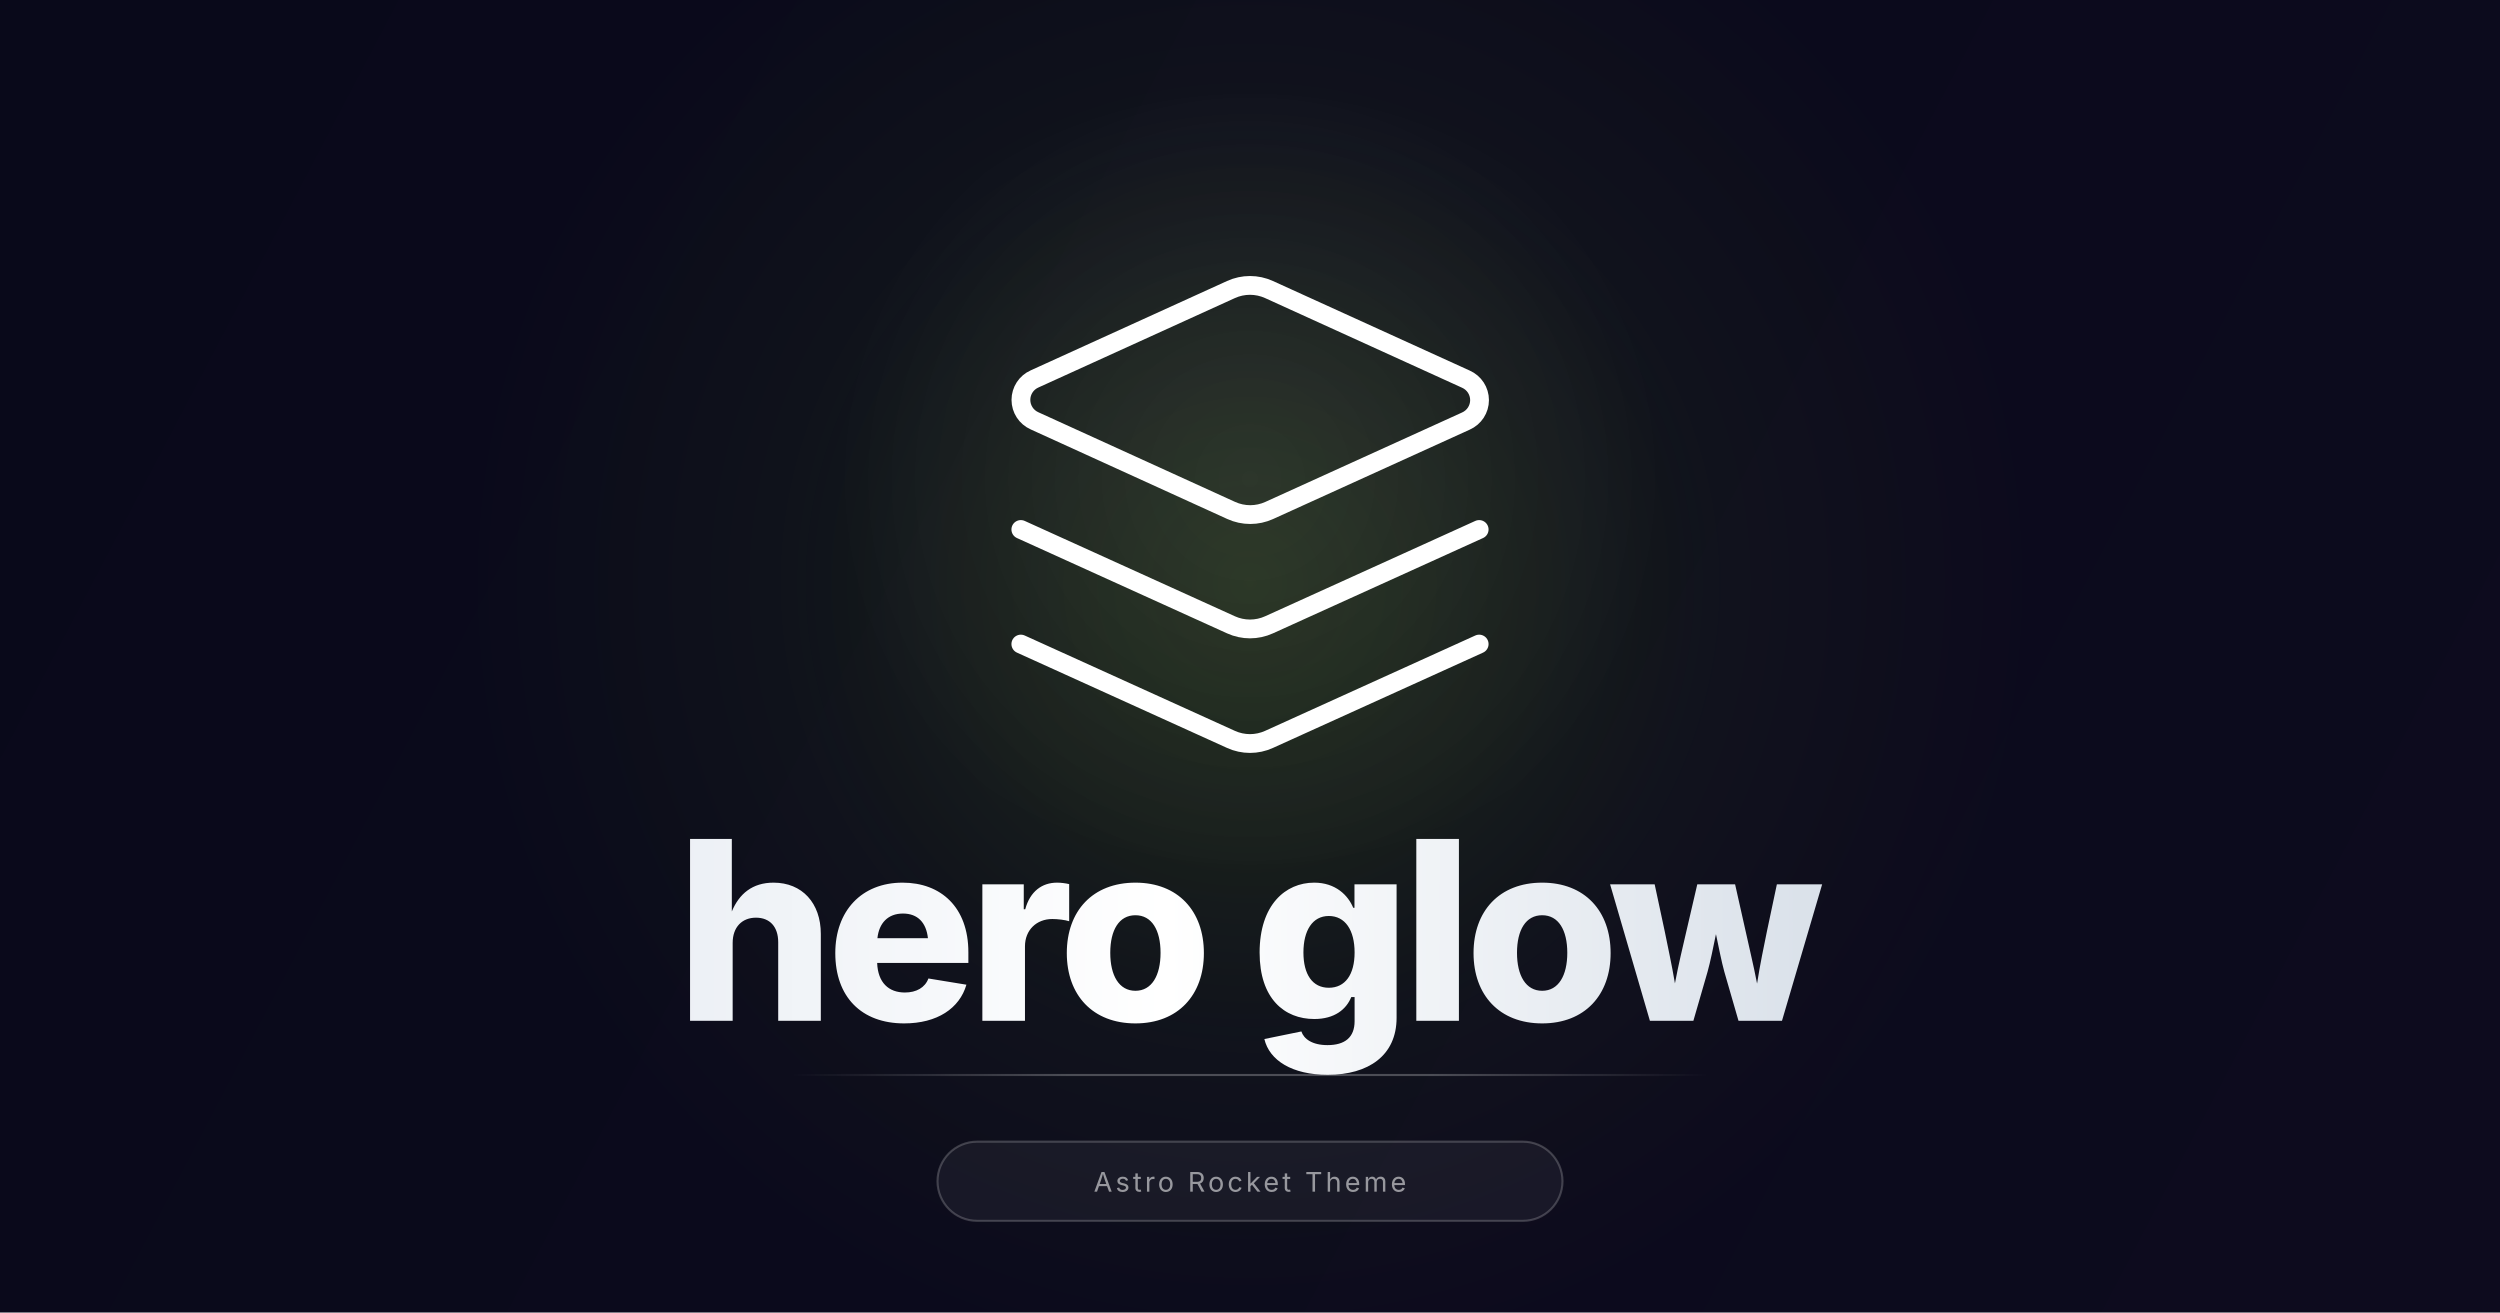
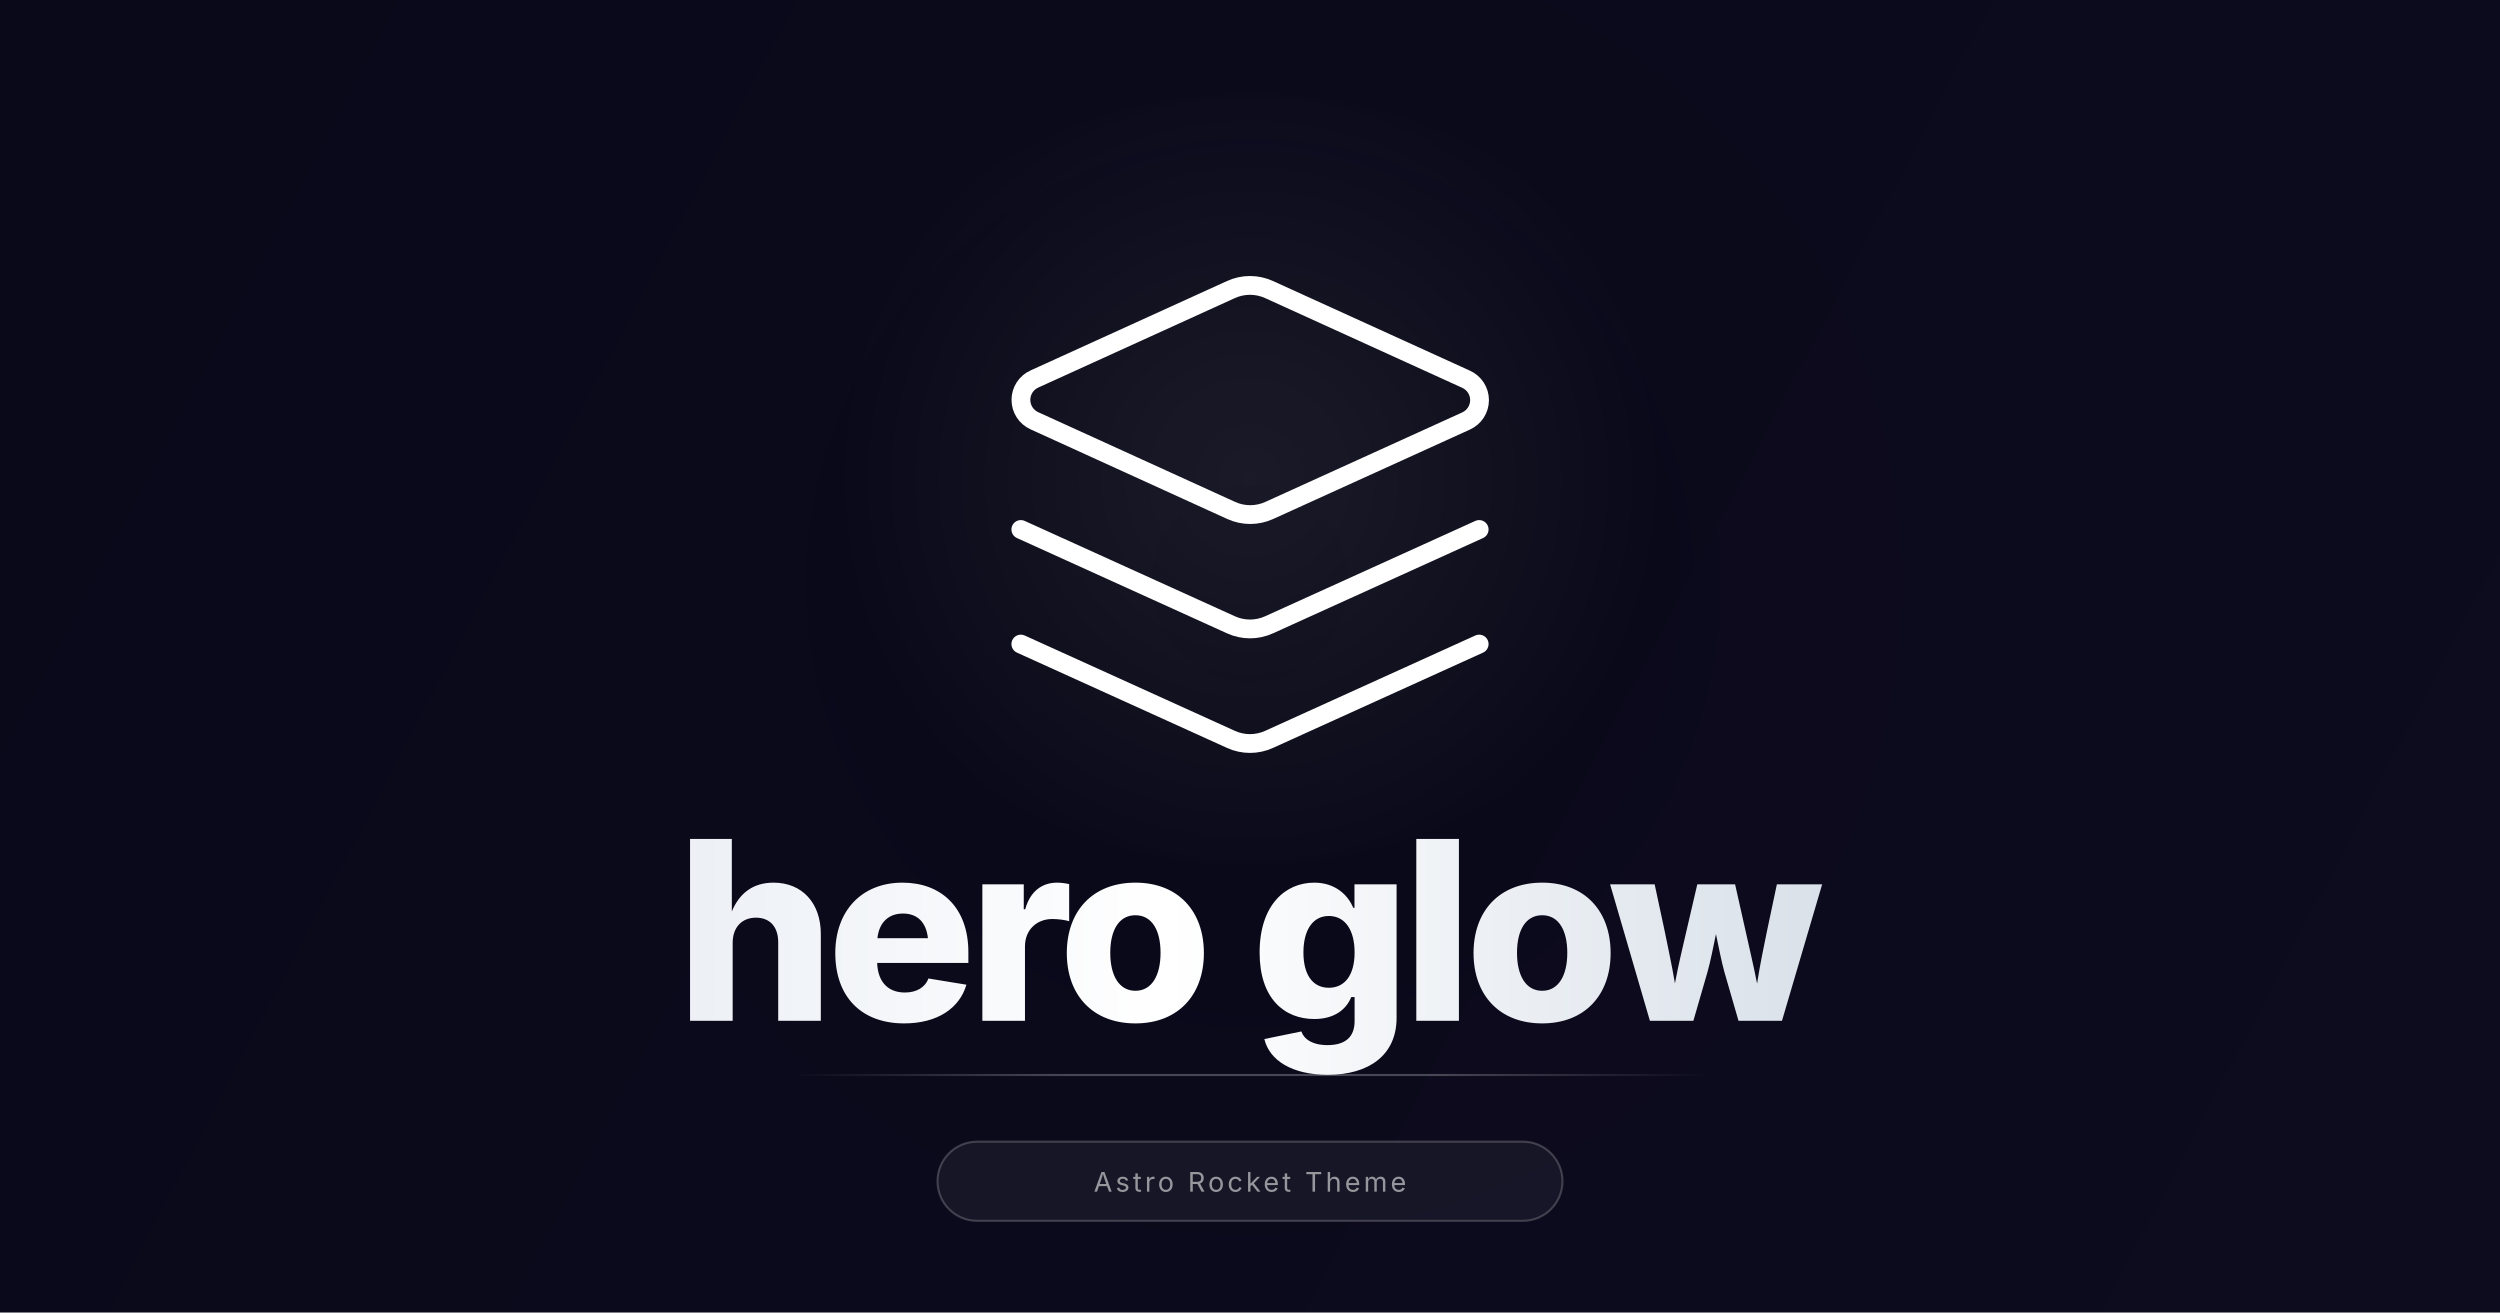
<svg xmlns="http://www.w3.org/2000/svg" width="1200" height="630" viewBox="0 0 1200 630" fill="none">
  <defs>
    <linearGradient id="bg" x1="0" y1="0" x2="1200" y2="630" gradientUnits="userSpaceOnUse">
      <stop offset="0%" stop-color="#09091a" />
      <stop offset="100%" stop-color="#0d0b1e" />
    </linearGradient>
    <radialGradient id="glowMain" cx="600" cy="280" r="380" gradientUnits="userSpaceOnUse">
-       <stop offset="0%" stop-color="#84cc16" stop-opacity="0.18" />
-       <stop offset="60%" stop-color="#84cc16" stop-opacity="0.04" />
-       <stop offset="100%" stop-color="#84cc16" stop-opacity="0" />
+       <stop offset="0%" stop-color="currentColor" stop-opacity="0.18" />
+       <stop offset="60%" stop-color="currentColor" stop-opacity="0.04" />
+       <stop offset="100%" stop-color="currentColor" stop-opacity="0" />
    </radialGradient>
    <radialGradient id="glowIcon" cx="600" cy="230" r="200" gradientUnits="userSpaceOnUse">
      <stop offset="0%" stop-color="#ffffff" stop-opacity="0.07" />
      <stop offset="100%" stop-color="#ffffff" stop-opacity="0" />
    </radialGradient>
    <linearGradient id="textGrad" x1="200" y1="0" x2="1000" y2="0" gradientUnits="userSpaceOnUse">
      <stop offset="0%" stop-color="#e2e8f0" />
      <stop offset="45%" stop-color="#ffffff" />
      <stop offset="100%" stop-color="#cbd5e1" />
    </linearGradient>
    <linearGradient id="lineGrad" x1="380" y1="0" x2="820" y2="0" gradientUnits="userSpaceOnUse">
      <stop offset="0%" stop-color="#ffffff" stop-opacity="0" />
      <stop offset="30%" stop-color="#ffffff" stop-opacity="0.25" />
      <stop offset="70%" stop-color="#ffffff" stop-opacity="0.25" />
      <stop offset="100%" stop-color="#ffffff" stop-opacity="0" />
    </linearGradient>
  </defs>
  <rect width="1200" height="630" fill="url(#bg)" />
  <rect width="1200" height="630" fill="url(#glowMain)" />
  <ellipse cx="600" cy="230" rx="210" ry="185" fill="url(#glowIcon)" />
  <g transform="translate(468, 115) scale(11)" stroke="#ffffff" stroke-width="0.82" stroke-linecap="round" stroke-linejoin="round" fill="none">
    <path d="m12.83 2.18a2 2 0 0 0-1.66 0L2.6 6.08a1 1 0 0 0 0 1.83l8.58 3.91a2 2 0 0 0 1.66 0l8.58-3.9a1 1 0 0 0 0-1.83Z" />
    <path d="m22 17.65-9.17 4.16a2 2 0 0 1-1.66 0L2 17.65" />
    <path d="m22 12.65-9.17 4.16a2 2 0 0 1-1.66 0L2 12.65" />
  </g>
  <text x="600" y="490" font-family="'Outfit Variable', 'Outfit', -apple-system, BlinkMacSystemFont, 'Segoe UI', sans-serif" font-size="120" font-weight="800" fill="url(#textGrad)" text-anchor="middle" letter-spacing="-4">hero glow</text>
  <line x1="380" y1="516" x2="820" y2="516" stroke="url(#lineGrad)" stroke-width="1" />
  <rect x="450" y="548" width="300" height="38" rx="19" fill="#ffffff" fill-opacity="0.05" stroke="#ffffff" stroke-opacity="0.20" stroke-width="1" />
  <text x="600" y="572" font-family="'Outfit Variable', 'Outfit', -apple-system, BlinkMacSystemFont, 'Segoe UI', sans-serif" font-size="13" fill="#ffffff" fill-opacity="0.55" text-anchor="middle" letter-spacing="1.5">Astro Rocket Theme</text>
</svg>
